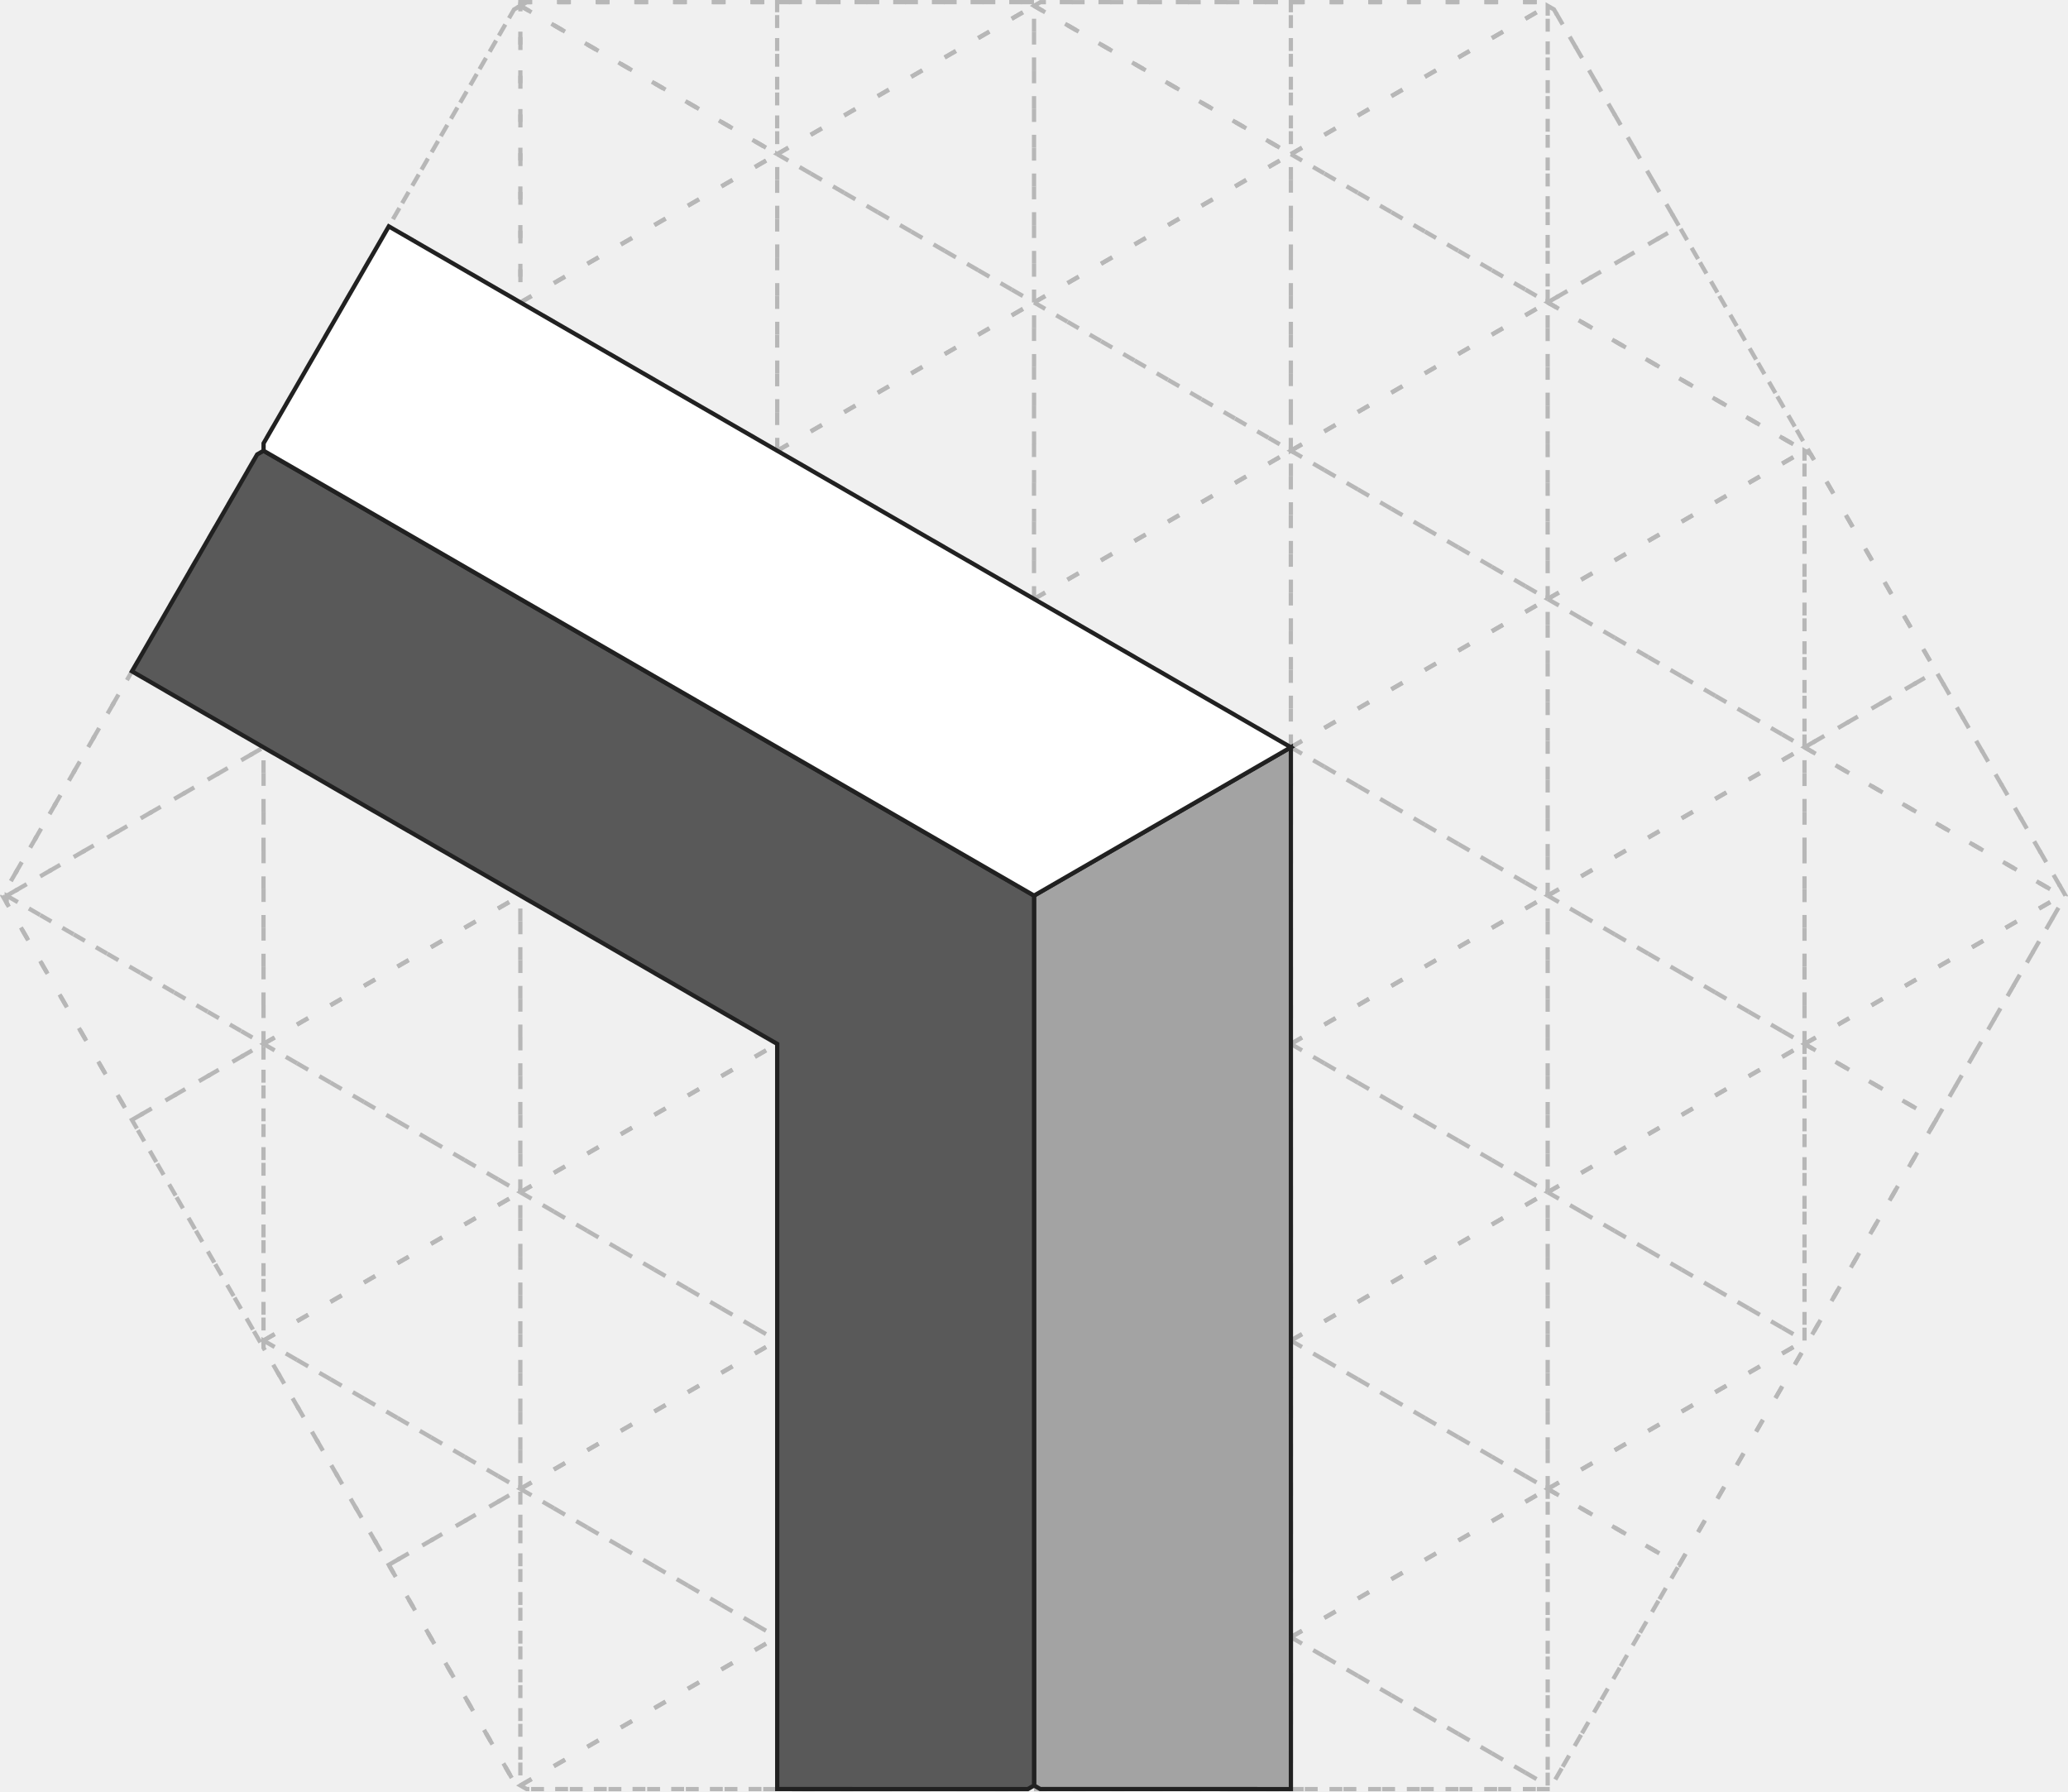
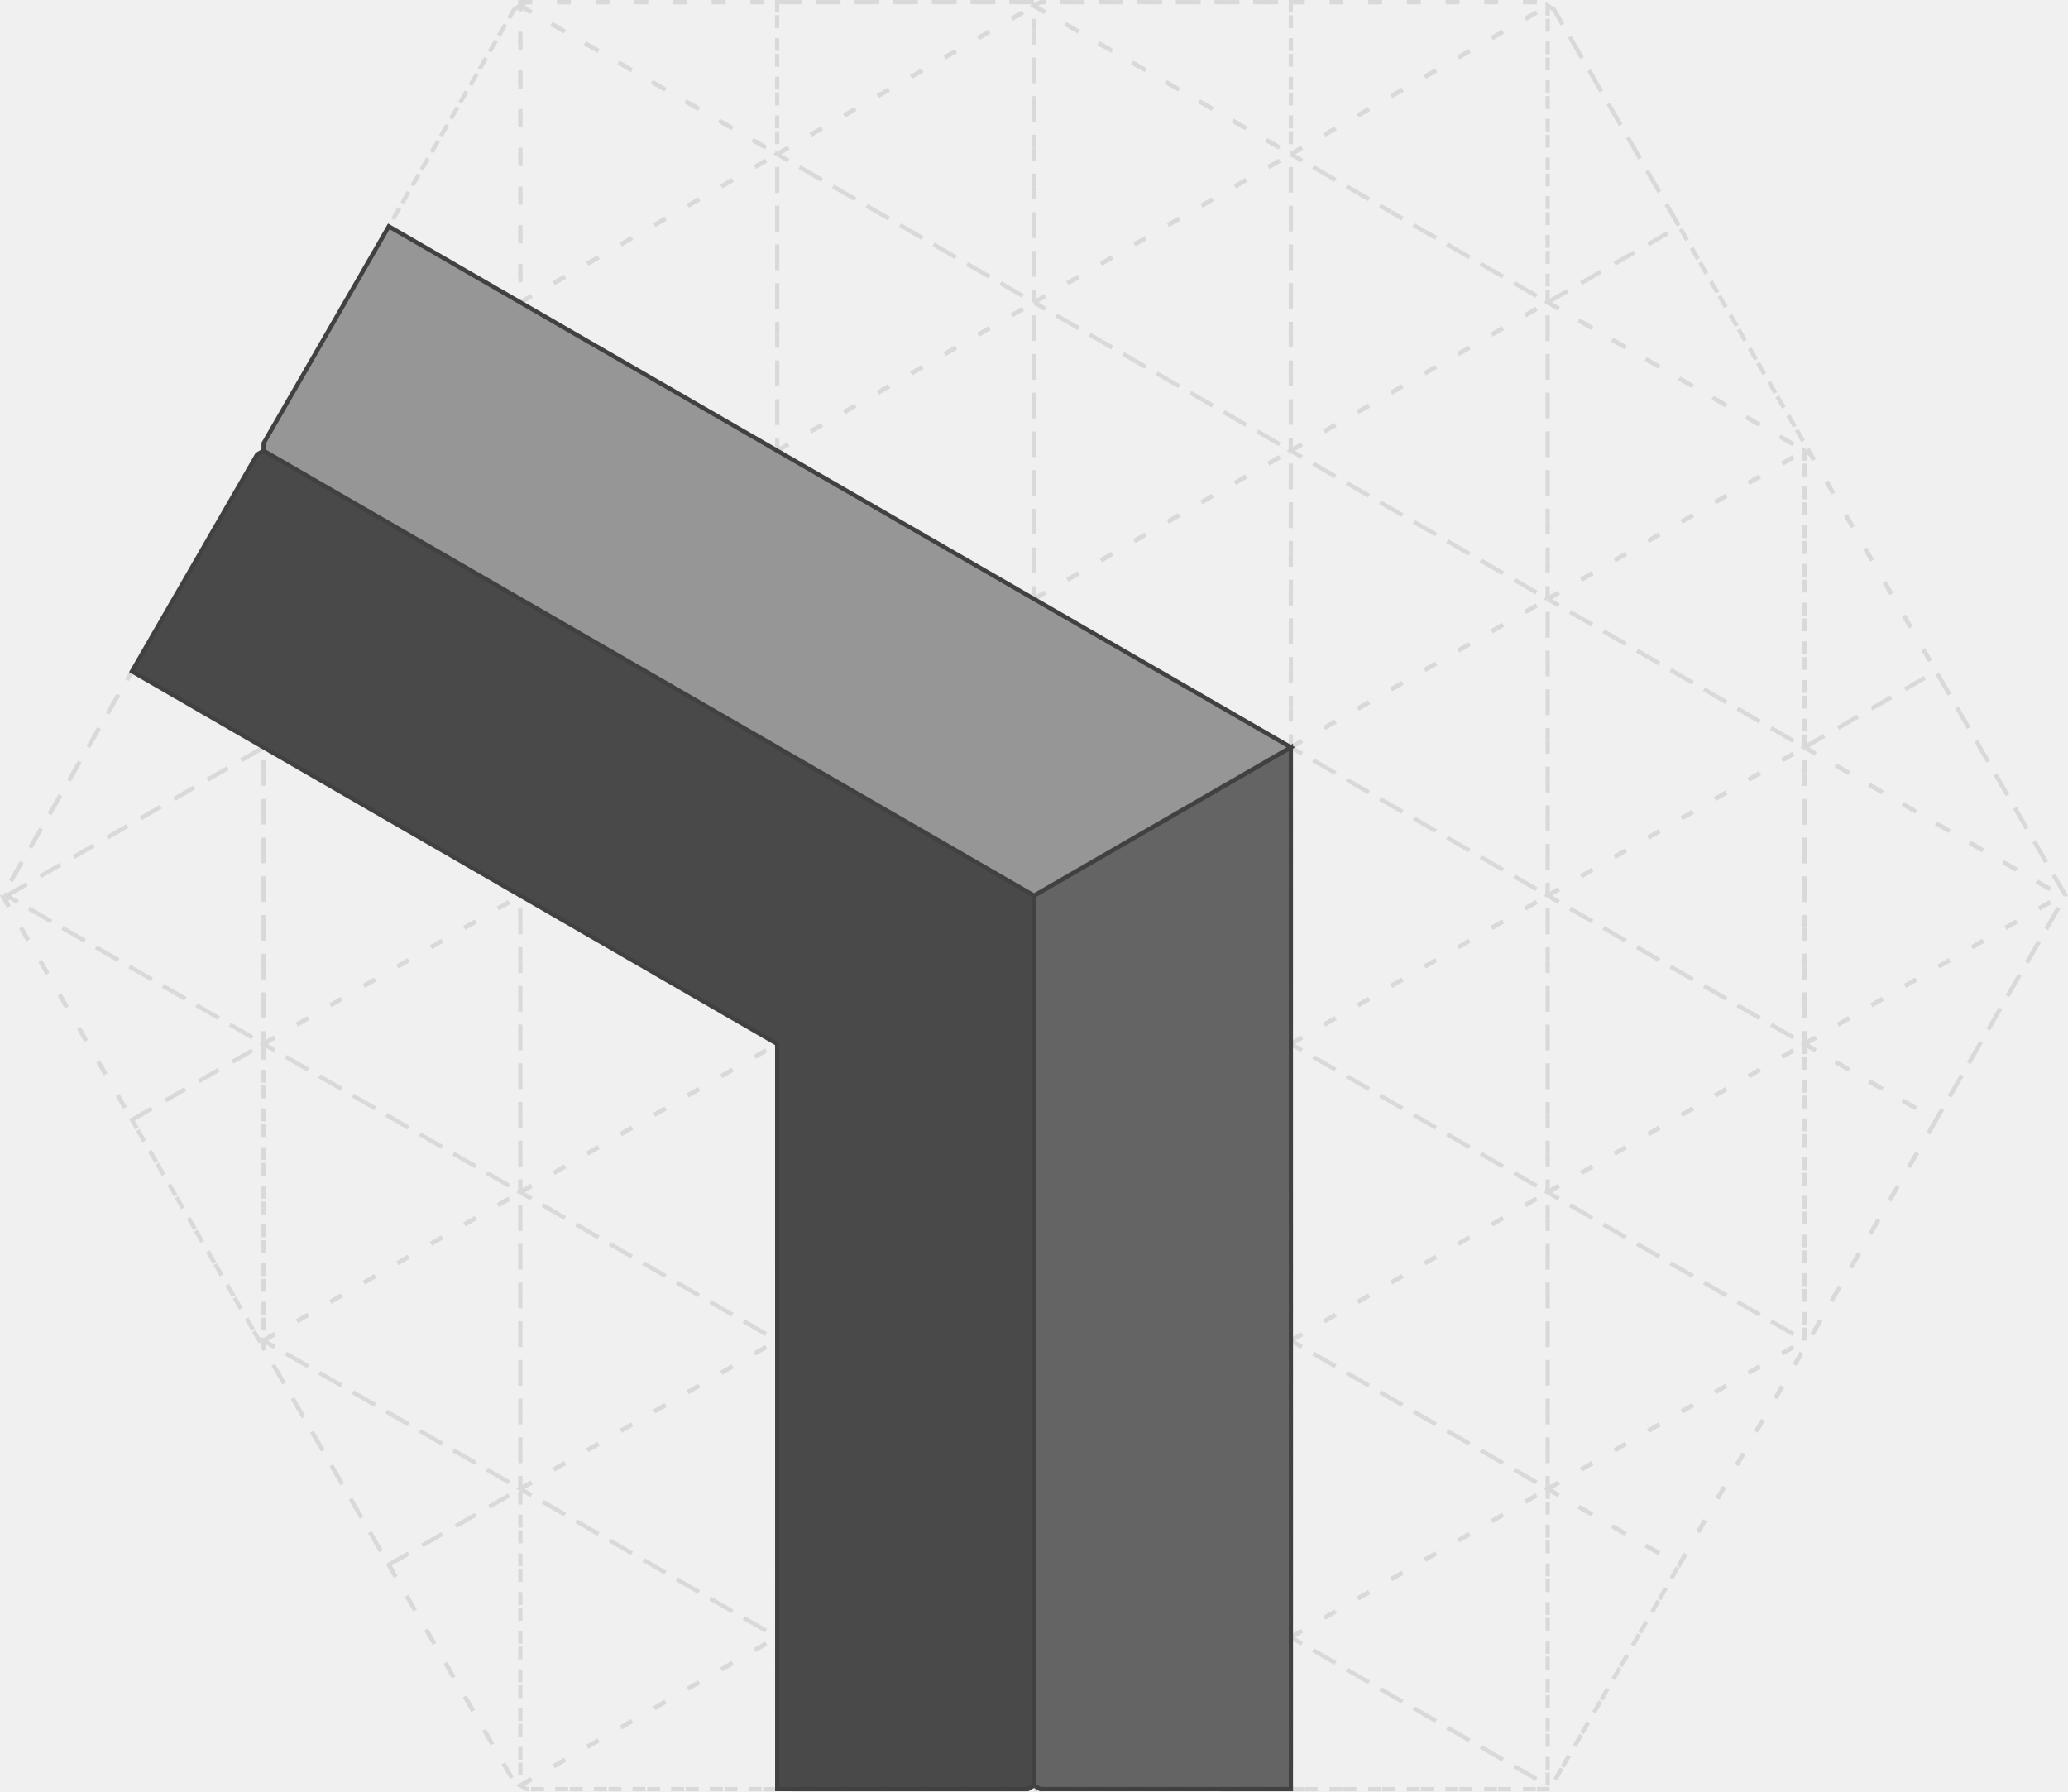
<svg xmlns="http://www.w3.org/2000/svg" id="Layer_2" data-name="Layer 2" viewBox="0 0 160.381 138.895">
  <defs>
    <style>
      .cls-1 {
-         fill: #595959;
+         fill: #494949;
+       }
+ 
+       .cls-1, .cls-2, .cls-3 {
+         stroke: #414141;
+         stroke-width: .33px;
      }

      .cls-1, .cls-2, .cls-3, .cls-4 {
        stroke-miterlimit: 10;
      }

-       .cls-1, .cls-3, .cls-4 {
-         stroke: #212121;
-         stroke-width: .33px;
-       }
- 
      .cls-2 {
-         fill: none;
-         stroke: #b7b7b7;
-         stroke-dasharray: 0 0 1 2;
-         stroke-width: .33px;
+         fill: #969696;
      }

      .cls-3 {
-         fill: #a3a3a3;
+         fill: #646464;
      }

      .cls-4 {
-         fill: #fff;
+         fill: none;
+         stroke: #d9d9d9;
+         stroke-dasharray: 0 0 1 2;
+         stroke-width: .33px;
      }
    </style>
  </defs>
  <g id="Layer_1-2" data-name="Layer 1">
    <g id="hex">
-       <polygon class="cls-2" points=".19 69.448 40.19 138.73 120.19 138.73 160.19 69.448 120.19 .166 40.19 .166 .19 69.448" />
-       <polygon class="cls-2" points="100.111 126.951 120.03 138.453 119.554 138.728 100.11 138.73 100.111 126.951" />
-       <polygon class="cls-2" points="100.109 .167 119.53 .166 120.031 .454 100.113 11.954 100.109 .167" />
-       <polygon class="cls-2" points="80.193 .453 80.687 .168 100.109 .167 100.113 11.954 80.193 .453" />
-       <polygon class="cls-2" points="120.03 115.452 139.948 103.952 139.946 104.507 130.231 121.34 120.03 115.452" />
-       <polygon class="cls-2" points="120.03 115.452 130.231 121.34 120.507 138.178 120.03 138.453 120.03 115.452" />
-       <polygon class="cls-2" points="100.111 126.952 120.03 115.452 120.03 138.453 100.111 126.952" />
-       <polygon class="cls-2" points="100.11 103.95 120.03 115.451 100.111 126.951 100.11 103.95" />
-       <polygon class="cls-2" points="100.11 103.95 120.029 92.45 120.03 115.452 100.11 103.95" />
-       <polygon class="cls-2" points="120.029 92.45 139.948 103.952 120.03 115.452 120.029 92.45" />
-       <polygon class="cls-2" points="100.11 80.949 120.029 92.45 100.11 103.95 100.11 80.949" />
-       <polygon class="cls-2" points="100.109 57.948 120.028 69.449 100.11 80.949 100.109 57.948" />
-       <polygon class="cls-2" points="100.11 80.949 120.028 69.449 120.029 92.45 100.11 80.949" />
-       <polygon class="cls-2" points="100.108 34.947 120.028 46.448 100.109 57.948 100.108 34.947" />
-       <polygon class="cls-2" points="100.109 57.948 120.028 46.448 120.028 69.449 100.109 57.948" />
-       <polygon class="cls-2" points="120.031 .454 120.514 .73 130.229 17.557 120.027 23.447 120.031 .454" />
-       <polygon class="cls-2" points="120.027 23.447 130.229 17.557 139.944 34.384 139.946 34.948 120.027 23.447" />
-       <polygon class="cls-2" points="100.113 11.954 120.031 .454 120.027 23.447 100.113 11.954" />
-       <polygon class="cls-2" points="120.027 23.447 139.946 34.948 120.028 46.448 120.027 23.447" />
-       <polygon class="cls-2" points="100.108 34.947 120.027 23.447 120.028 46.448 100.108 34.947" />
-       <polygon class="cls-2" points="100.113 11.954 120.027 23.447 100.108 34.947 100.113 11.954" />
-       <polygon class="cls-2" points="139.948 80.95 159.866 69.45 159.864 70.006 150.149 86.839 139.948 80.95" />
-       <polygon class="cls-2" points="139.948 80.95 150.149 86.839 140.433 103.672 139.948 103.952 139.948 80.95" />
-       <polygon class="cls-2" points="120.029 92.45 139.948 80.95 139.948 103.952 120.029 92.45" />
-       <polygon class="cls-2" points="120.028 69.449 139.948 80.95 120.029 92.45 120.028 69.449" />
-       <polygon class="cls-2" points="139.946 34.948 140.434 35.232 150.149 52.059 139.947 57.949 139.946 34.948" />
-       <polygon class="cls-2" points="139.947 57.949 150.149 52.059 159.864 68.886 159.866 69.45 139.947 57.949" />
-       <polygon class="cls-2" points="139.947 57.949 159.866 69.45 139.948 80.95 139.947 57.949" />
-       <polygon class="cls-2" points="120.028 69.449 139.947 57.949 139.948 80.95 120.028 69.449" />
-       <polygon class="cls-2" points="120.028 46.448 139.947 57.949 120.028 69.449 120.028 46.448" />
-       <polygon class="cls-2" points="120.028 46.448 139.946 34.948 139.947 57.949 120.028 46.448" />
-       <polygon class="cls-2" points="10.236 52.055 20.442 57.952 .523 69.452 .524 68.874 10.236 52.055" />
-       <polygon class="cls-2" points=".52 69.454 20.438 57.954 20.434 80.947 .52 69.454" />
-       <polygon class="cls-2" points=".52 69.454 20.434 80.947 10.232 86.837 .517 70.01 .52 69.454" />
-       <polygon class="cls-2" points="30.152 121.339 40.354 115.449 40.355 138.45 39.867 138.166 30.152 121.339" />
-       <polygon class="cls-2" points="20.435 103.948 40.354 115.449 30.152 121.339 20.437 104.512 20.435 103.948" />
-       <polygon class="cls-2" points="10.232 86.837 20.434 80.947 20.435 103.948 19.947 103.664 10.232 86.837" />
-       <polygon class="cls-2" points="20.434 80.947 40.353 92.448 20.435 103.948 20.434 80.947" />
-       <polygon class="cls-2" points="20.435 103.948 40.353 92.448 40.354 115.449 20.435 103.948" />
-       <polygon class="cls-2" points="39.865 .735 40.359 .45 40.36 23.451 30.154 17.554 39.865 .735" />
-       <polygon class="cls-2" points="20.442 57.952 40.356 69.445 20.437 80.945 20.442 57.952" />
-       <polygon class="cls-2" points="20.434 80.947 40.353 69.447 40.353 92.448 20.434 80.947" />
-       <polygon class="cls-2" points="40.358 138.448 60.277 126.948 60.276 138.727 40.841 138.724 40.358 138.448" />
-       <polygon class="cls-2" points="40.354 115.449 60.273 126.95 40.355 138.45 40.354 115.449" />
-       <polygon class="cls-2" points="40.353 92.448 60.273 103.949 40.354 115.449 40.353 92.448" />
-       <polygon class="cls-2" points="40.357 115.447 60.276 103.947 60.277 126.948 40.357 115.447" />
-       <polygon class="cls-2" points="40.357 92.446 60.275 80.946 60.276 103.947 40.357 92.446" />
-       <polygon class="cls-2" points="40.356 69.445 60.275 80.946 40.357 92.446 40.356 69.445" />
-       <polygon class="cls-2" points="40.355 .452 40.849 .167 60.271 .166 60.275 11.953 40.355 .452" />
-       <polygon class="cls-2" points="60.271 .166 79.692 .165 80.193 .453 60.275 11.953 60.271 .166" />
-       <polygon class="cls-2" points="40.355 .452 60.275 11.953 40.356 23.453 40.355 .452" />
-       <polygon class="cls-2" points="40.36 23.451 60.278 11.951 60.279 34.952 40.36 23.451" />
-       <polygon class="cls-2" points="80.194 23.454 100.113 11.954 100.108 34.947 80.194 23.454" />
-       <polygon class="cls-2" points="80.193 .453 100.113 11.954 80.194 23.454 80.193 .453" />
-       <polygon class="cls-2" points="60.275 11.953 80.193 .453 80.194 23.454 60.275 11.953" />
-       <polygon class="cls-2" points="60.275 11.953 80.194 23.454 60.275 34.954 60.275 11.953" />
-       <polygon class="cls-2" points="60.279 34.952 80.197 23.452 80.193 46.445 60.279 34.952" />
-       <polygon class="cls-2" points="80.194 23.454 100.108 34.947 80.19 46.447 80.194 23.454" />
-       <polygon class="cls-2" points="80.193 46.445 100.112 34.945 100.112 57.946 80.193 46.445" />
+       <polygon class="cls-4" points=".19 69.448 40.19 138.73 120.19 138.73 160.19 69.448 120.19 .166 40.19 .166 .19 69.448" />
+       <polygon class="cls-4" points="100.111 126.951 120.03 138.453 119.554 138.728 100.11 138.73 100.111 126.951" />
+       <polygon class="cls-4" points="100.109 .167 119.53 .166 120.031 .454 100.113 11.954 100.109 .167" />
+       <polygon class="cls-4" points="80.193 .453 80.687 .168 100.109 .167 100.113 11.954 80.193 .453" />
+       <polygon class="cls-4" points="120.03 115.452 139.948 103.952 139.946 104.507 130.231 121.34 120.03 115.452" />
+       <polygon class="cls-4" points="120.03 115.452 130.231 121.34 120.507 138.178 120.03 138.453 120.03 115.452" />
+       <polygon class="cls-4" points="100.111 126.952 120.03 115.452 120.03 138.453 100.111 126.952" />
+       <polygon class="cls-4" points="100.11 103.95 120.03 115.451 100.111 126.951 100.11 103.95" />
+       <polygon class="cls-4" points="100.11 103.95 120.029 92.45 120.03 115.452 100.11 103.95" />
+       <polygon class="cls-4" points="120.029 92.45 139.948 103.952 120.03 115.452 120.029 92.45" />
+       <polygon class="cls-4" points="100.11 80.949 120.029 92.45 100.11 103.95 100.11 80.949" />
+       <polygon class="cls-4" points="100.109 57.948 120.028 69.449 100.11 80.949 100.109 57.948" />
+       <polygon class="cls-4" points="100.11 80.949 120.028 69.449 120.029 92.45 100.11 80.949" />
+       <polygon class="cls-4" points="100.108 34.947 120.028 46.448 100.109 57.948 100.108 34.947" />
+       <polygon class="cls-4" points="100.109 57.948 120.028 46.448 120.028 69.449 100.109 57.948" />
+       <polygon class="cls-4" points="120.031 .454 120.514 .73 130.229 17.557 120.027 23.447 120.031 .454" />
+       <polygon class="cls-4" points="120.027 23.447 130.229 17.557 139.944 34.384 139.946 34.948 120.027 23.447" />
+       <polygon class="cls-4" points="100.113 11.954 120.031 .454 120.027 23.447 100.113 11.954" />
+       <polygon class="cls-4" points="120.027 23.447 139.946 34.948 120.028 46.448 120.027 23.447" />
+       <polygon class="cls-4" points="100.108 34.947 120.027 23.447 120.028 46.448 100.108 34.947" />
+       <polygon class="cls-4" points="100.113 11.954 120.027 23.447 100.108 34.947 100.113 11.954" />
+       <polygon class="cls-4" points="139.948 80.95 159.866 69.45 159.864 70.006 150.149 86.839 139.948 80.95" />
+       <polygon class="cls-4" points="139.948 80.95 150.149 86.839 140.433 103.672 139.948 103.952 139.948 80.95" />
+       <polygon class="cls-4" points="120.029 92.45 139.948 80.95 139.948 103.952 120.029 92.45" />
+       <polygon class="cls-4" points="120.028 69.449 139.948 80.95 120.029 92.45 120.028 69.449" />
+       <polygon class="cls-4" points="139.946 34.948 140.434 35.232 150.149 52.059 139.947 57.949 139.946 34.948" />
+       <polygon class="cls-4" points="139.947 57.949 150.149 52.059 159.864 68.886 159.866 69.45 139.947 57.949" />
+       <polygon class="cls-4" points="139.947 57.949 159.866 69.45 139.948 80.95 139.947 57.949" />
+       <polygon class="cls-4" points="120.028 69.449 139.947 57.949 139.948 80.95 120.028 69.449" />
+       <polygon class="cls-4" points="120.028 46.448 139.947 57.949 120.028 69.449 120.028 46.448" />
+       <polygon class="cls-4" points="120.028 46.448 139.946 34.948 139.947 57.949 120.028 46.448" />
+       <polygon class="cls-4" points="10.236 52.055 20.442 57.952 .523 69.452 .524 68.874 10.236 52.055" />
+       <polygon class="cls-4" points=".52 69.454 20.438 57.954 20.434 80.947 .52 69.454" />
+       <polygon class="cls-4" points=".52 69.454 20.434 80.947 10.232 86.837 .517 70.01 .52 69.454" />
+       <polygon class="cls-4" points="30.152 121.339 40.354 115.449 40.355 138.45 39.867 138.166 30.152 121.339" />
+       <polygon class="cls-4" points="20.435 103.948 40.354 115.449 30.152 121.339 20.437 104.512 20.435 103.948" />
+       <polygon class="cls-4" points="10.232 86.837 20.434 80.947 20.435 103.948 19.947 103.664 10.232 86.837" />
+       <polygon class="cls-4" points="20.434 80.947 40.353 92.448 20.435 103.948 20.434 80.947" />
+       <polygon class="cls-4" points="20.435 103.948 40.353 92.448 40.354 115.449 20.435 103.948" />
+       <polygon class="cls-4" points="39.865 .735 40.359 .45 40.36 23.451 30.154 17.554 39.865 .735" />
+       <polygon class="cls-4" points="20.442 57.952 40.356 69.445 20.437 80.945 20.442 57.952" />
+       <polygon class="cls-4" points="20.434 80.947 40.353 69.447 40.353 92.448 20.434 80.947" />
+       <polygon class="cls-4" points="40.358 138.448 60.277 126.948 60.276 138.727 40.841 138.724 40.358 138.448" />
+       <polygon class="cls-4" points="40.354 115.449 60.273 126.95 40.355 138.45 40.354 115.449" />
+       <polygon class="cls-4" points="40.353 92.448 60.273 103.949 40.354 115.449 40.353 92.448" />
+       <polygon class="cls-4" points="40.357 115.447 60.276 103.947 60.277 126.948 40.357 115.447" />
+       <polygon class="cls-4" points="40.357 92.446 60.275 80.946 60.276 103.947 40.357 92.446" />
+       <polygon class="cls-4" points="40.356 69.445 60.275 80.946 40.357 92.446 40.356 69.445" />
+       <polygon class="cls-4" points="40.355 .452 40.849 .167 60.271 .166 60.275 11.953 40.355 .452" />
+       <polygon class="cls-4" points="60.271 .166 79.692 .165 80.193 .453 60.275 11.953 60.271 .166" />
+       <polygon class="cls-4" points="40.355 .452 60.275 11.953 40.356 23.453 40.355 .452" />
+       <polygon class="cls-4" points="40.36 23.451 60.278 11.951 60.279 34.952 40.36 23.451" />
+       <polygon class="cls-4" points="80.194 23.454 100.113 11.954 100.108 34.947 80.194 23.454" />
+       <polygon class="cls-4" points="80.193 .453 100.113 11.954 80.194 23.454 80.193 .453" />
+       <polygon class="cls-4" points="60.275 11.953 80.193 .453 80.194 23.454 60.275 11.953" />
+       <polygon class="cls-4" points="60.275 11.953 80.194 23.454 60.275 34.954 60.275 11.953" />
+       <polygon class="cls-4" points="60.279 34.952 80.197 23.452 80.193 46.445 60.279 34.952" />
+       <polygon class="cls-4" points="80.194 23.454 100.108 34.947 80.19 46.447 80.194 23.454" />
+       <polygon class="cls-4" points="80.193 46.445 100.112 34.945 100.112 57.946 80.193 46.445" />
      <polygon class="cls-3" points="80.194 69.446 100.112 57.946 100.114 103.948 100.115 126.949 100.114 138.728 80.679 138.725 80.196 138.449 80.195 115.448 80.194 69.446" />
      <polygon class="cls-1" points="19.947 35.236 20.441 34.951 40.36 46.452 60.275 57.945 80.194 69.446 80.195 115.448 80.196 138.449 79.711 138.729 60.276 138.727 60.277 126.948 60.275 80.946 40.356 69.445 20.442 57.952 10.236 52.055 19.947 35.236" />
-       <polygon class="cls-4" points="30.154 17.554 40.36 23.451 60.279 34.952 80.193 46.445 100.112 57.946 80.194 69.446 60.275 57.945 40.36 46.452 20.441 34.951 20.442 34.373 30.154 17.554" />
+       <polygon class="cls-2" points="30.154 17.554 40.36 23.451 60.279 34.952 80.193 46.445 100.112 57.946 80.194 69.446 60.275 57.945 40.36 46.452 20.441 34.951 20.442 34.373 30.154 17.554" />
    </g>
  </g>
</svg>
